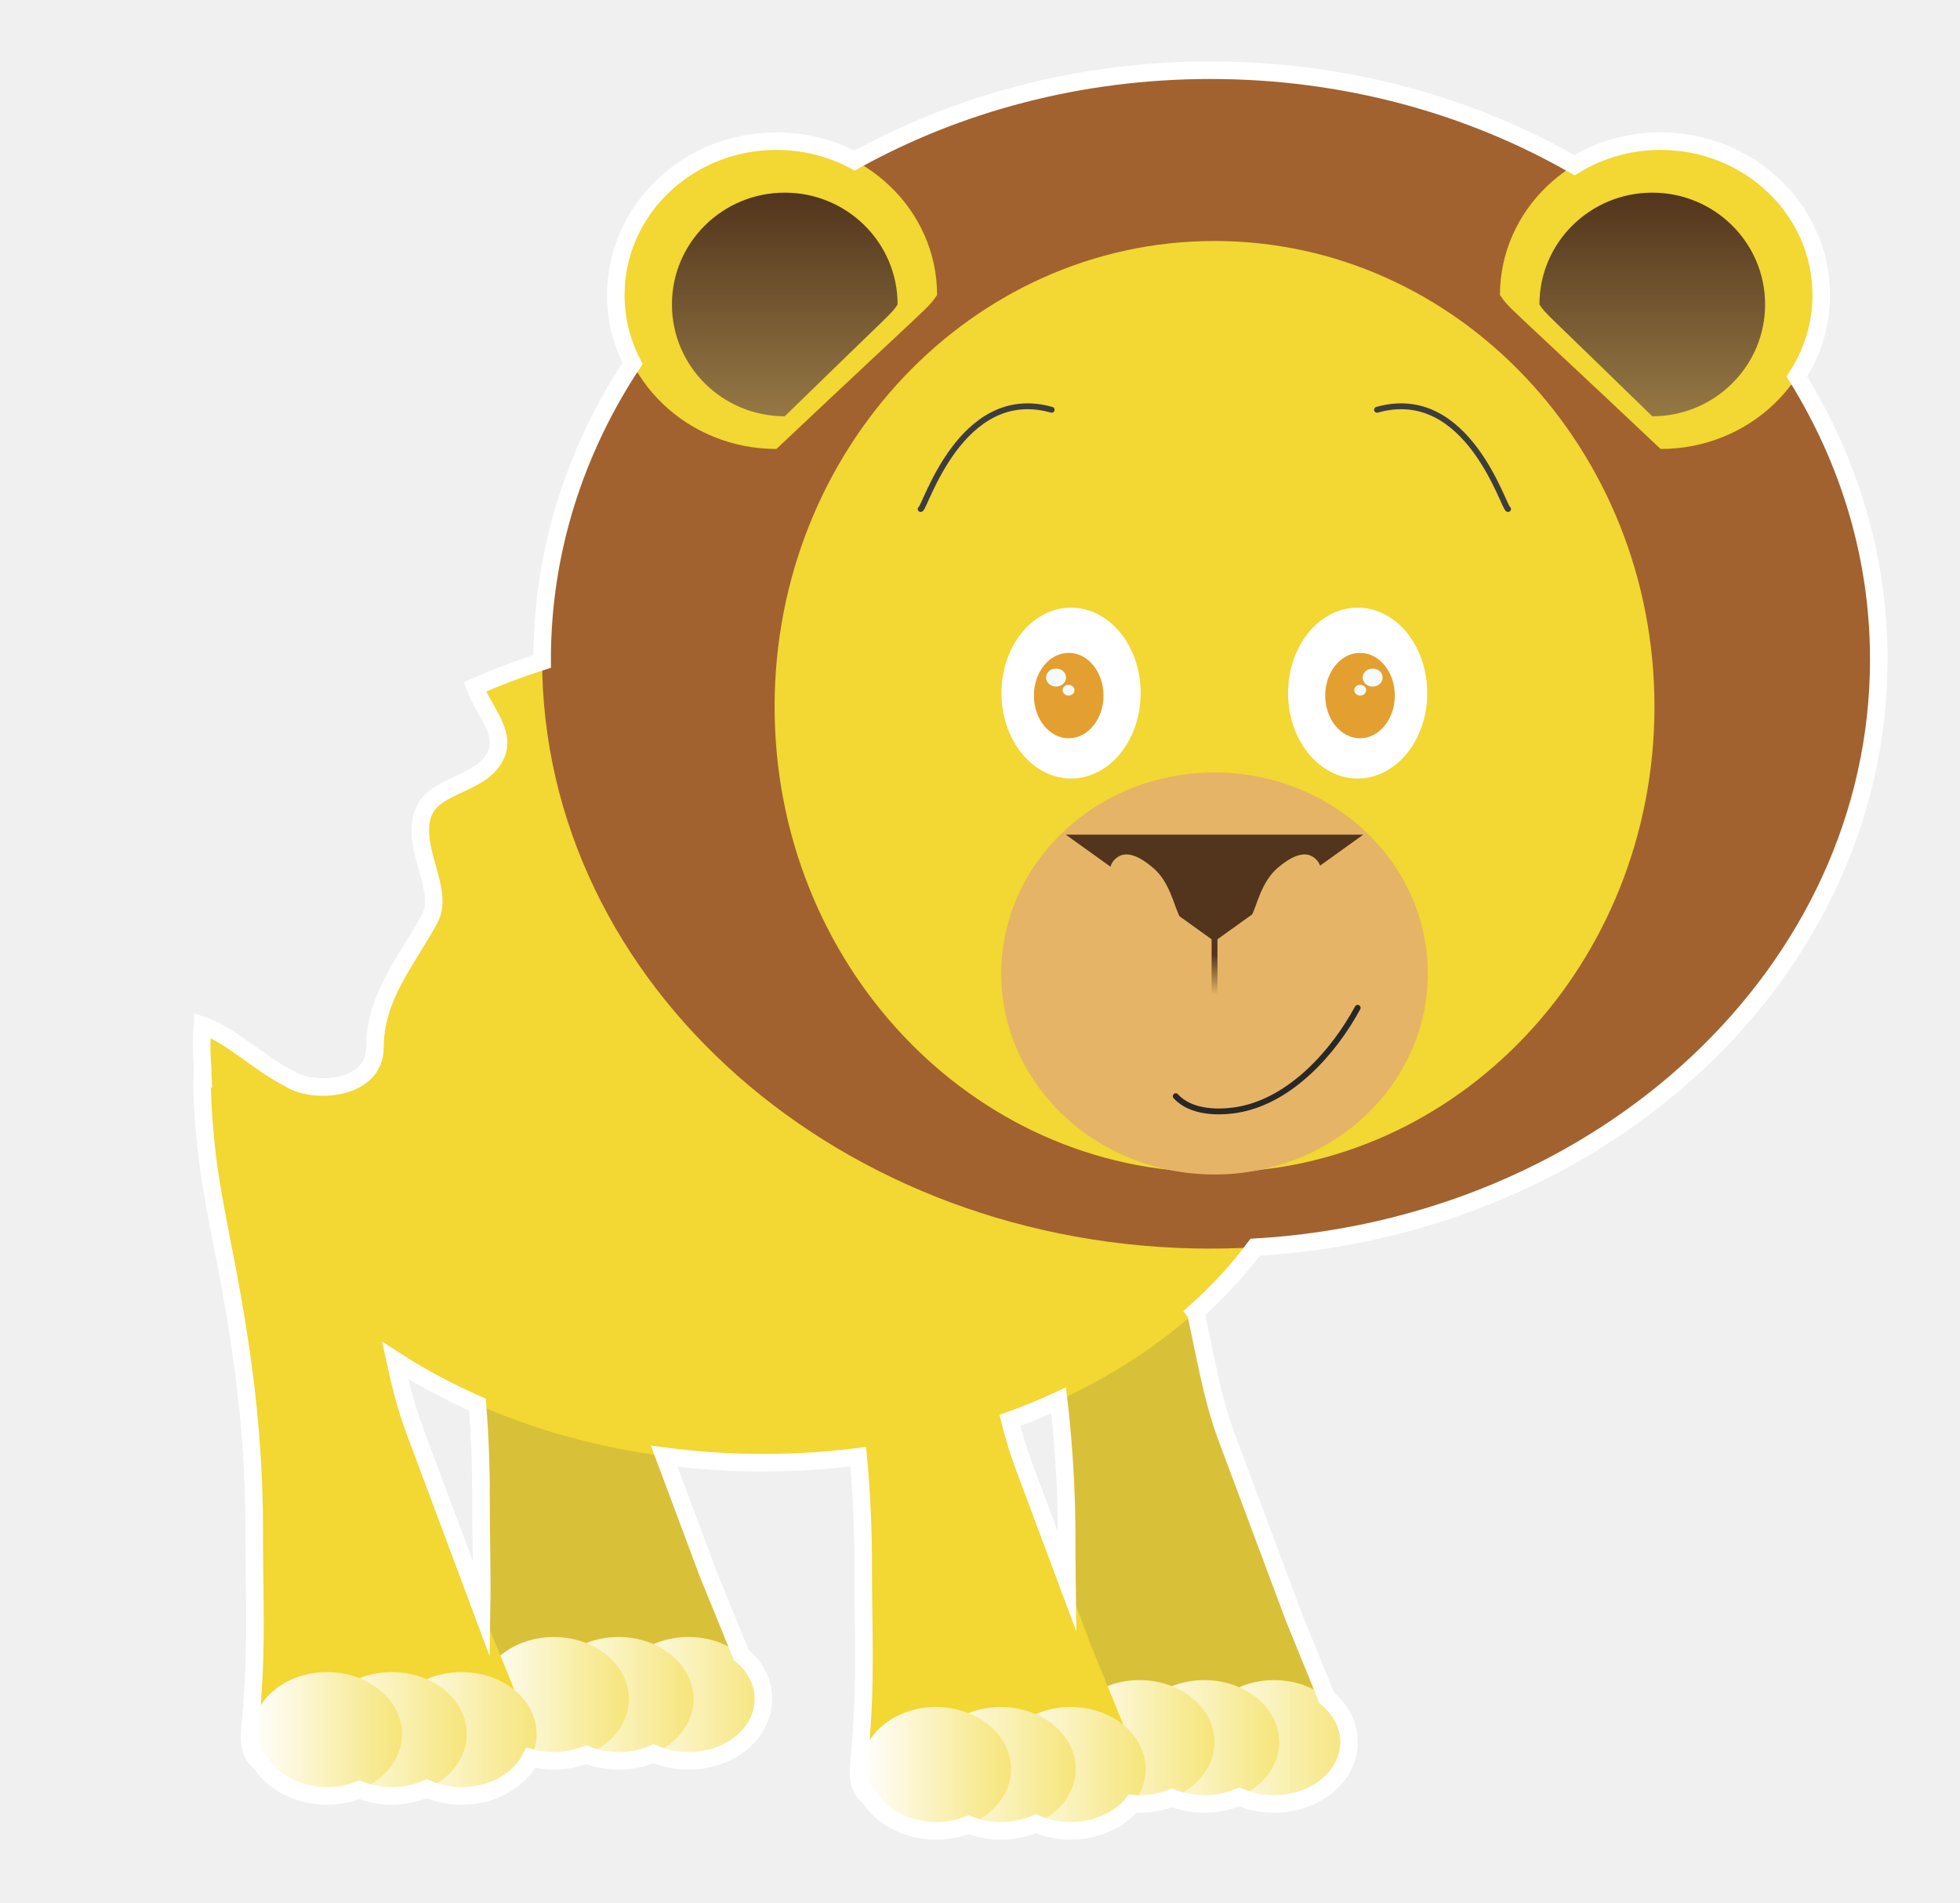
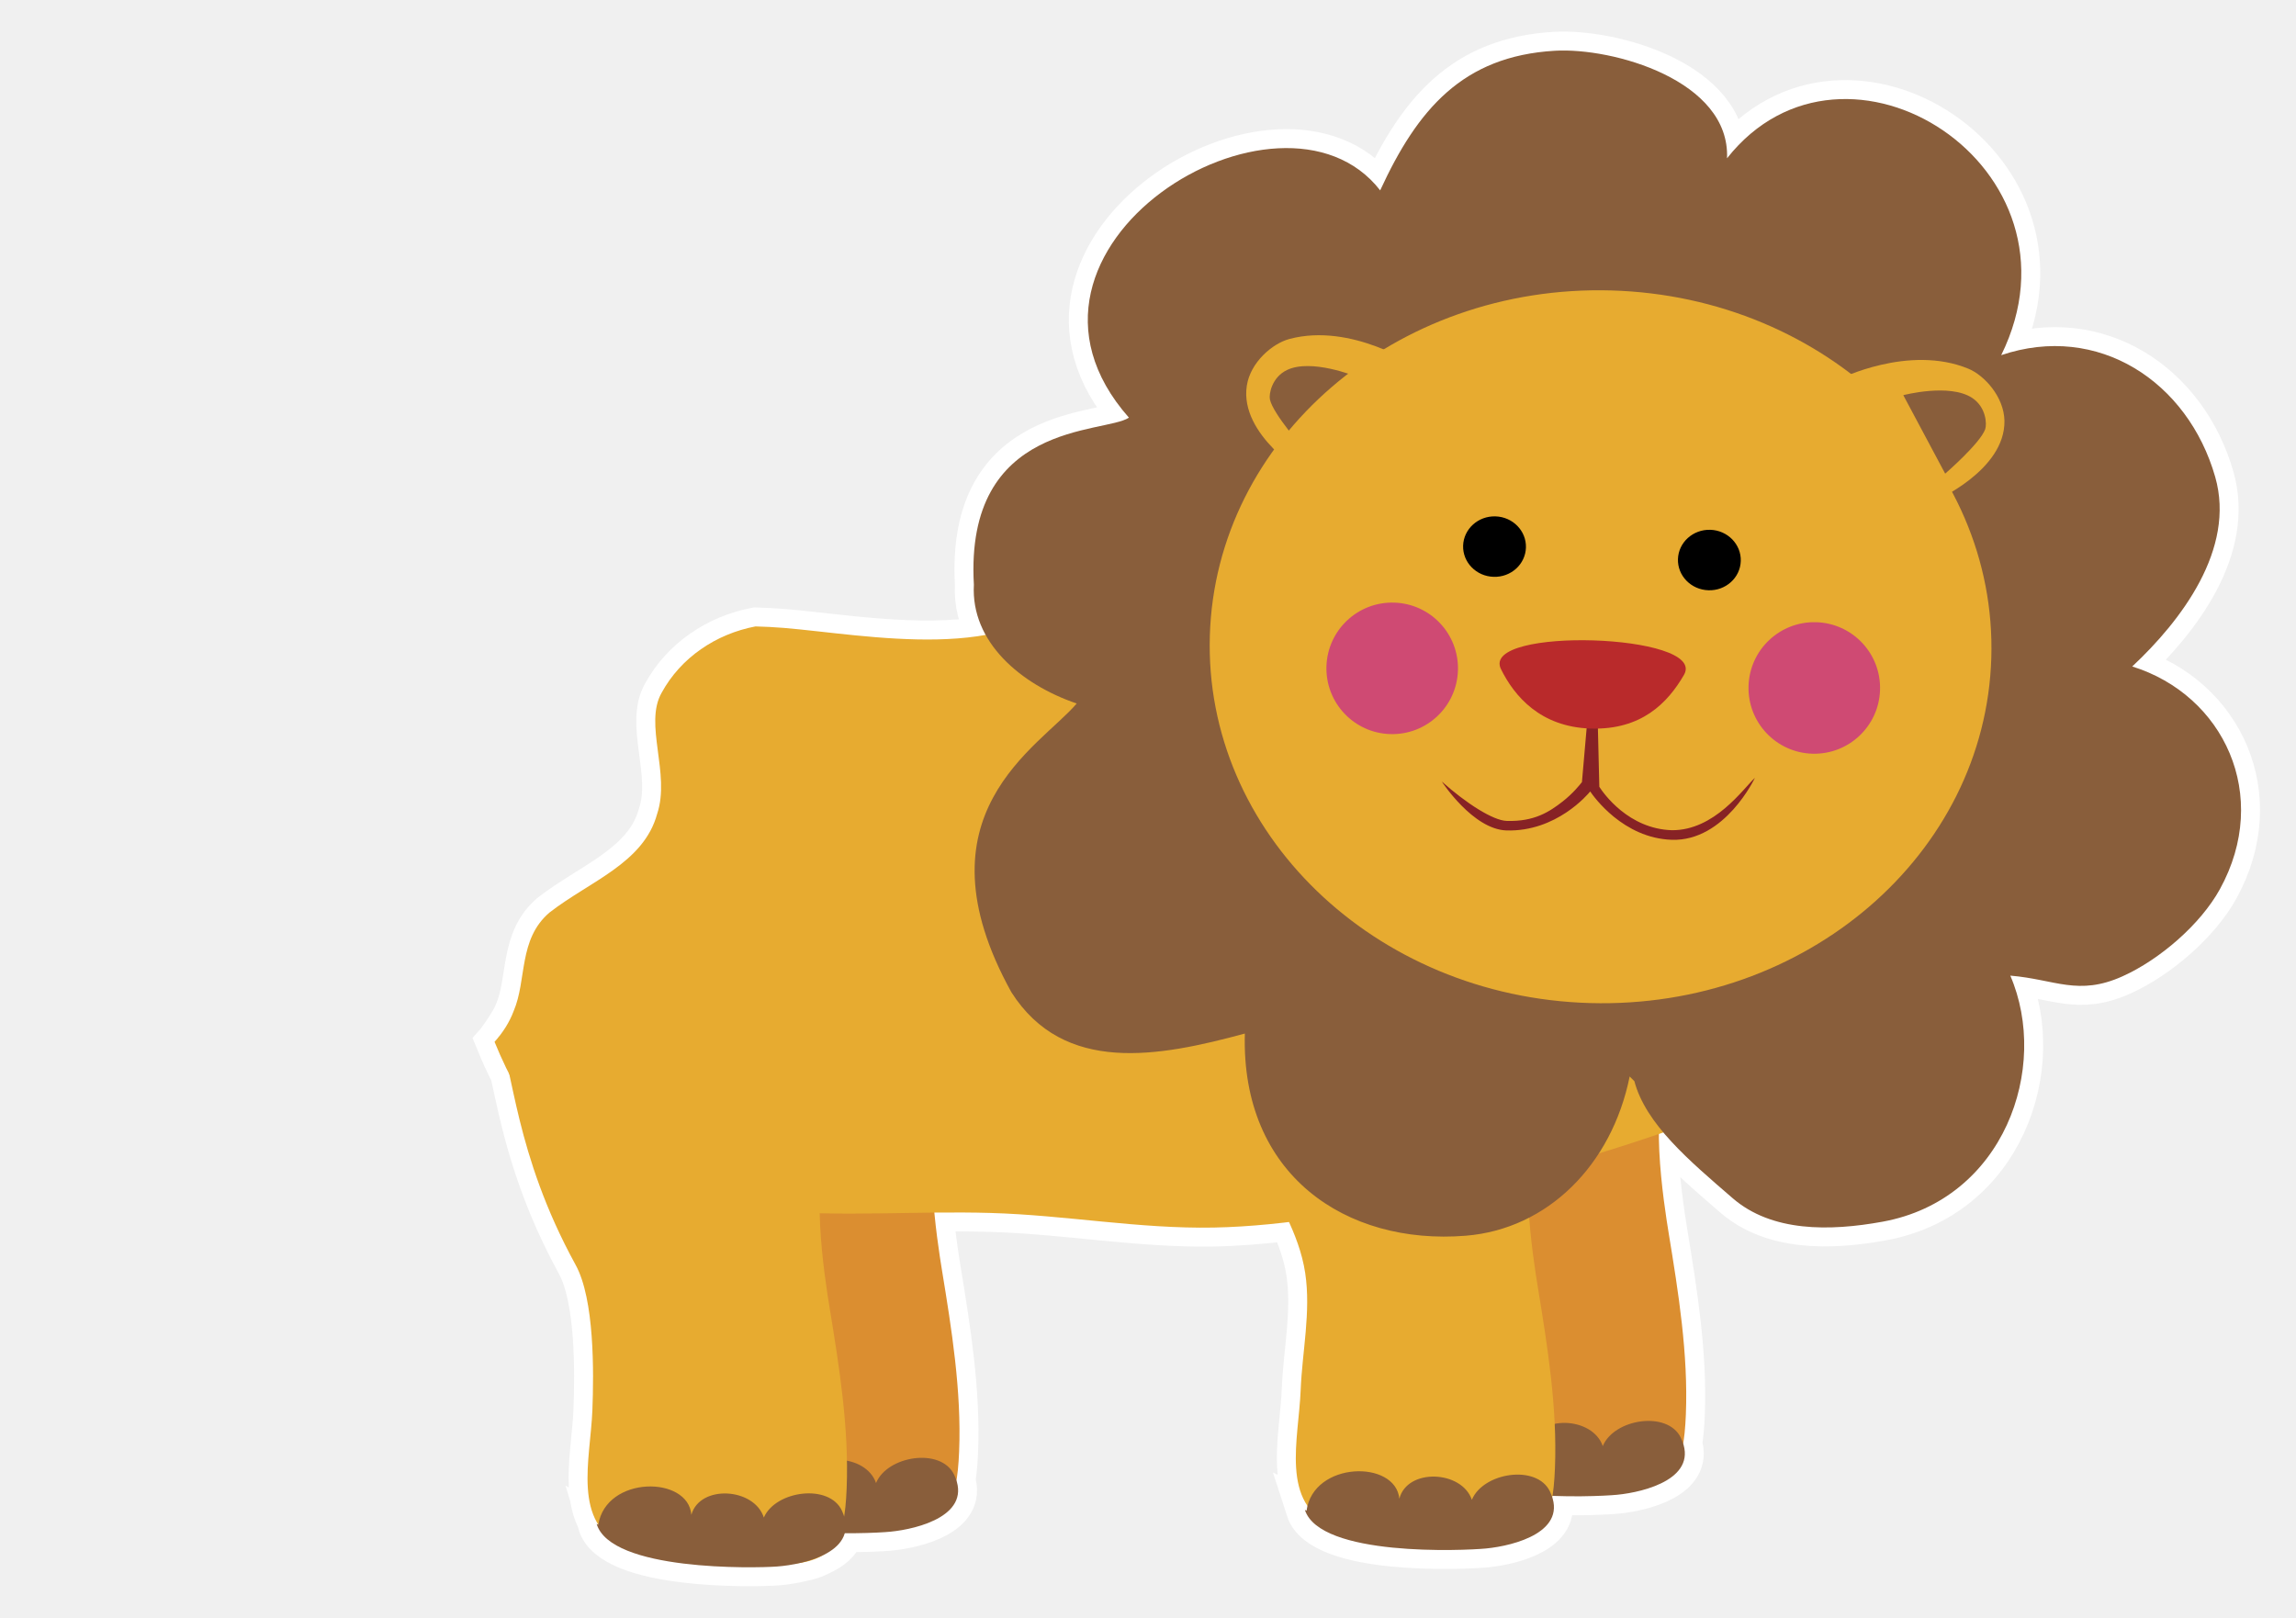
- <svg xmlns="http://www.w3.org/2000/svg" version="1.1" baseProfile="basic" id="Слой_1" x="0px" y="0px" width="335px" height="325.167px" viewBox="0 0 335 325.167" xml:space="preserve">
+ <svg xmlns="http://www.w3.org/2000/svg" version="1.1" baseProfile="basic" id="Слой_1" x="0px" y="0px" width="363.5px" height="256.083px" viewBox="0 0 363.5 256.083" xml:space="preserve">
+   <path fill="#CF4A73" stroke="#FFFFFF" stroke-width="6" stroke-miterlimit="10" d="M337.572,105.531  c7.716-7.218,16.404-18.581,13.139-30.007c-4.313-15.09-18.541-24.474-33.881-19.288c14.598-29.659-24.708-54.874-43.407-31.174  c0.489-12.33-18.06-17.568-27.281-17.025c-14.58,0.86-21.734,9.295-27.635,22.107c-15.635-20.141-63.583,9.04-39.778,35.987  c-3.862,2.582-26.031,0.493-24.547,26.45c-0.162,2.908,0.548,5.569,1.869,7.948c-10.484,1.885-23.52-0.409-31.979-1.108  c-1.518-0.125-3.002-0.196-4.469-0.234c-6.272,1.197-11.822,4.944-14.852,10.5c-2.841,4.972,1.421,12.785-0.71,19.177  c-2.131,7.813-10.654,10.654-17.047,15.626c-4.972,4.262-3.551,10.654-5.682,15.626c-0.531,1.416-2.405,4.023-2.405,4.023  c0.009,0.018,0.017,0.038,0.026,0.056c-0.207,0.258-0.411,0.519-0.635,0.767c0.724,1.778,1.51,3.495,2.34,5.129  c1.471,6.736,3.454,17.363,10.494,30.186c2.998,5.461,2.89,16.955,2.655,23.018c-0.233,5.989-2.064,13.391,0.938,18.115  c-0.001,0.006-0.003,0.011-0.004,0.017l-0.262-0.14c2.223,7.492,24.942,7.025,28.553,6.754c1.161-0.087,2.607-0.29,4.063-0.652  c1.114-0.208,2.052-0.524,2.838-0.952c1.845-0.82,3.357-2.002,3.827-3.667c3.397,0.021,6.147-0.136,7.215-0.24  c4.246-0.417,12.284-2.453,10.466-8.105c0.228-1.338,0.357-2.859,0.428-4.597c0.391-9.575-1.19-19.396-2.701-28.62  c-0.278-1.695-0.848-5.261-1.221-9.207c2.97-0.03,5.947-0.028,8.936,0.059c11.927,0.345,23.384,2.531,35.302,2.311  c3.933-0.074,7.911-0.409,11.904-0.889c1.162,2.536,2.138,5.228,2.57,8.081c0.932,6.16-0.483,12.481-0.718,18.543  c-0.236,6.083-2.128,13.628,1.078,18.34c-0.062,0.246-0.113,0.499-0.148,0.761l-0.265-0.134c2.392,7.439,25.094,6.465,28.698,6.113  c4.245-0.416,12.284-2.453,10.466-8.105c0.013-0.076,0.029-0.147,0.041-0.224c4.722,0.182,8.85-0.041,10.219-0.175  c4.245-0.414,12.284-2.451,10.465-8.103c0.229-1.339,0.358-2.861,0.429-4.598c0.39-9.576-1.191-19.397-2.702-28.617  c-0.43-2.626-1.561-9.745-1.573-15.808c0.238-0.082,0.479-0.165,0.712-0.246c2.985,3.551,6.954,6.94,10.985,10.424  c6.195,5.353,15.333,5.241,23.731,3.709c19.237-3.516,26.488-24.389,20.214-38.961c7.084,0.587,10.734,3.275,17.765,0.107  c5.864-2.639,12.335-8.198,15.419-13.802C359.61,125.954,352.057,110.043,337.572,105.531z" />
  <path fill="#EB7272" d="M1602.97,686.224c0.358-0.247,0.715-0.495,1.073-0.742c0.084,0.127,0.169,0.254,0.253,0.381  c-0.434,0.129-0.868,0.259-1.302,0.388C1602.994,686.25,1602.97,686.224,1602.97,686.224z" />
  <path fill="#EB7272" d="M1570.006,1049.175c0.243,0.36,0.489,0.718,0.714,1.089c0.004,0.007-0.235,0.163-0.361,0.249  c-0.133-0.432-0.267-0.865-0.401-1.297C1569.957,1049.216,1570.006,1049.175,1570.006,1049.175z" />
  <g>
-     <g>
-       <path fill="#D9C039" d="M127.89,285.904c-2.182-5.612-4.521-11.157-6.774-16.739c-1.511-4.043-3.022-8.088-4.536-12.129    c-2.317-6.198-4.633-12.397-6.949-18.594c-2.574-6.885-3.744-14.195-5.316-21.368c0,0-31.081-41.98-31.084-41.98    c0.425,0.571,0.037,3.556,0.064,4.492c0.05,1.808,0.134,3.616,0.261,5.421c0.066,0.999,0.147,1.996,0.237,2.992    c0.23,2.49,0.534,4.973,0.922,7.444c1.083,6.895,2.614,13.72,3.801,20.599c0.705,4.085,1.354,8.182,1.891,12.297    c1.194,9.08,1.828,18.252,1.805,27.413c-0.021,8.32,0.361,16.786-0.095,25.085c-0.13,2.432-0.3,4.859-0.521,7.286    c-0.264,2.911-0.655,5.491,2.049,7.384c5.279,3.689,13.701,3.539,19.821,3.539c0.003,0,14.594,0,14.597,0    c2.065,0,6.079-2.25,7.894-3.312C130.274,293.211,129.448,289.905,127.89,285.904z" />
-       <linearGradient id="Toe_1_" gradientUnits="userSpaceOnUse" x1="-338.792" y1="-180.336" x2="-313.186" y2="-180.336" gradientTransform="matrix(-1 0 0 -1 -208.3072 110.007)">
-         <stop offset="0" style="stop-color:#F6E579" />
-         <stop offset="1" style="stop-color:#FFFFFF" />
-       </linearGradient>
-       <ellipse id="Toe_24_" fill="url(#Toe_1_)" cx="117.681" cy="290.343" rx="12.803" ry="10.582" />
-       <linearGradient id="Toe_2_" gradientUnits="userSpaceOnUse" x1="-326.844" y1="-180.334" x2="-301.237" y2="-180.334" gradientTransform="matrix(-1 0 0 -1 -208.3072 110.007)">
-         <stop offset="0" style="stop-color:#F6E579" />
-         <stop offset="1" style="stop-color:#FFFFFF" />
-       </linearGradient>
-       <path id="Toe_23_" fill="url(#Toe_2_)" d="M92.929,290.343c0,5.842,5.732,10.582,12.806,10.582c7.072,0,12.801-4.74,12.801-10.582    c0-5.846-5.729-10.585-12.801-10.585C98.661,279.758,92.929,284.498,92.929,290.343z" />
-       <linearGradient id="Toe_3_" gradientUnits="userSpaceOnUse" x1="-315.78" y1="-180.336" x2="-290.174" y2="-180.336" gradientTransform="matrix(-1 0 0 -1 -208.3072 110.007)">
-         <stop offset="0" style="stop-color:#F6E579" />
-         <stop offset="1" style="stop-color:#FFFFFF" />
-       </linearGradient>
-       <ellipse id="Toe_22_" fill="url(#Toe_3_)" cx="94.669" cy="290.343" rx="12.803" ry="10.582" />
-       <path id="Leg_BG_6_" fill="#D9C039" d="M173.892,195.366c0.23,2.49,0.535,4.974,0.922,7.447c1.083,6.893,2.61,13.717,3.801,20.596    c0.705,4.088,1.35,8.185,1.891,12.297c1.19,9.085,1.825,18.252,1.806,27.418c-0.021,8.316,0.357,16.782-0.095,25.081    c-0.134,2.433-0.3,4.859-0.521,7.286c-0.264,2.911-0.655,5.495,2.045,7.384c5.282,3.689,13.701,3.539,19.824,3.539    c0.003,0,14.589,0,14.596,0c2.062,0,6.077-2.25,7.891-3.309c4.319-2.527,3.494-5.829,1.936-9.833    c-2.182-5.609-4.526-11.157-6.779-16.738c-1.511-4.044-3.021-8.086-4.532-12.13c-2.316-6.196-4.632-12.394-6.949-18.59    c-2.574-6.885-3.744-14.198-5.314-21.371l-31.084-41.98c0.421,0.571,0.034,3.557,0.061,4.492c0.05,1.809,0.137,3.616,0.261,5.425    C173.721,193.374,173.798,194.369,173.892,195.366z" />
-       <linearGradient id="Toe_4_" gradientUnits="userSpaceOnUse" x1="-438.887" y1="-187.703" x2="-413.281" y2="-187.703" gradientTransform="matrix(-1 0 0 -1 -208.3072 110.007)">
-         <stop offset="0" style="stop-color:#F6E579" />
-         <stop offset="1" style="stop-color:#FFFFFF" />
-       </linearGradient>
-       <ellipse id="Toe_21_" fill="url(#Toe_4_)" cx="217.776" cy="297.71" rx="12.803" ry="10.582" />
-       <linearGradient id="Toe_5_" gradientUnits="userSpaceOnUse" x1="-426.941" y1="-187.703" x2="-401.335" y2="-187.703" gradientTransform="matrix(-1 0 0 -1 -208.3072 110.007)">
-         <stop offset="0" style="stop-color:#F6E579" />
-         <stop offset="1" style="stop-color:#FFFFFF" />
-       </linearGradient>
-       <ellipse id="Toe_20_" fill="url(#Toe_5_)" cx="205.83" cy="297.71" rx="12.803" ry="10.582" />
-       <linearGradient id="Toe_6_" gradientUnits="userSpaceOnUse" x1="-415.875" y1="-187.703" x2="-390.269" y2="-187.703" gradientTransform="matrix(-1 0 0 -1 -208.3072 110.007)">
-         <stop offset="0" style="stop-color:#F6E579" />
-         <stop offset="1" style="stop-color:#FFFFFF" />
-       </linearGradient>
-       <ellipse id="Toe_19_" fill="url(#Toe_6_)" cx="194.764" cy="297.71" rx="12.803" ry="10.582" />
-       <path fill="#F3D732" d="M130.484,107.276c-18.03,0-34.897,3.696-49.31,10.119c1.589,4.299,5.471,7.878,3.499,11.823    c-2.656,5.313-11.29,4.649-12.618,10.626c-1.328,5.977,3.985,12.618,1.328,17.267c-3.985,7.305-9.298,13.282-9.298,21.916    c0,7.305-10.626,7.969-14.61,5.313c-5.284-2.642-9.925-7.424-14.897-9.115c-0.071,1.126-0.111,2.258-0.111,3.397    c0,39.406,42.986,71.35,96.017,71.35c53.03,0,96.017-31.944,96.017-71.35C226.502,139.22,183.515,107.276,130.484,107.276z" />
-       <path fill="#F3D732" d="M89.125,291.898c-2.182-5.609-4.526-11.158-6.778-16.739c-1.511-4.044-3.022-8.085-4.532-12.129    c-2.317-6.197-4.633-12.394-6.949-18.591c-2.573-6.885-3.743-14.198-5.314-21.37c0,0-31.084-41.978-31.084-41.981    c0.42,0.571,0.034,3.557,0.06,4.492c0.05,1.809,0.137,3.621,0.261,5.425c0.071,0.996,0.148,1.996,0.241,2.988    c0.23,2.493,0.535,4.976,0.922,7.447c1.083,6.895,2.611,13.717,3.8,20.596c0.705,4.088,1.35,8.186,1.892,12.296    c1.189,9.085,1.825,18.257,1.804,27.418c-0.02,8.316,0.357,16.786-0.093,25.081c-0.134,2.433-0.301,4.86-0.522,7.29    c-0.264,2.907-0.655,5.491,2.046,7.379c5.281,3.69,13.701,3.544,19.823,3.544c0.003,0,14.589,0,14.597,0    c2.062,0,6.076-2.25,7.891-3.312C91.508,299.203,90.683,295.902,89.125,291.898z" />
-       <linearGradient id="Toe_7_" gradientUnits="userSpaceOnUse" x1="-300.024" y1="-186.329" x2="-274.418" y2="-186.329" gradientTransform="matrix(-1 0 0 -1 -208.3072 110.007)">
-         <stop offset="0" style="stop-color:#F6E579" />
-         <stop offset="1" style="stop-color:#FFFFFF" />
-       </linearGradient>
-       <ellipse id="Toe_17_" fill="url(#Toe_7_)" cx="78.913" cy="296.336" rx="12.803" ry="10.582" />
-       <linearGradient id="Toe_8_" gradientUnits="userSpaceOnUse" x1="-288.077" y1="-186.329" x2="-262.471" y2="-186.329" gradientTransform="matrix(-1 0 0 -1 -208.3072 110.007)">
-         <stop offset="0" style="stop-color:#F6E579" />
-         <stop offset="1" style="stop-color:#FFFFFF" />
-       </linearGradient>
-       <ellipse id="Toe_16_" fill="url(#Toe_8_)" cx="66.966" cy="296.336" rx="12.803" ry="10.582" />
-       <linearGradient id="Toe_9_" gradientUnits="userSpaceOnUse" x1="-277.011" y1="-186.329" x2="-251.405" y2="-186.329" gradientTransform="matrix(-1 0 0 -1 -208.3072 110.007)">
-         <stop offset="0" style="stop-color:#F6E579" />
-         <stop offset="1" style="stop-color:#FFFFFF" />
-       </linearGradient>
-       <ellipse id="Toe_15_" fill="url(#Toe_9_)" cx="55.9" cy="296.336" rx="12.803" ry="10.582" />
-       <path id="Leg_BG_4_" fill="#F3D732" d="M145.729,240.297c1.194,9.085,1.828,18.253,1.805,27.418    c-0.021,8.316,0.361,16.783-0.093,25.081c-0.13,2.433-0.301,4.86-0.521,7.287c-0.264,2.91-0.655,5.495,2.049,7.383    c5.277,3.69,13.7,3.54,19.82,3.54c0.003,0,14.593,0,14.596,0c2.066,0,6.08-2.25,7.895-3.309c4.315-2.527,3.489-5.829,1.931-9.833    c-2.182-5.609-4.522-11.158-6.775-16.739c-1.51-4.044-3.021-8.085-4.535-12.129c-2.316-6.198-4.632-12.394-6.948-18.59    c-2.575-6.886-3.744-14.199-5.315-21.371C169.637,229.034,145.191,236.186,145.729,240.297z" />
-       <linearGradient id="Toe_10_" gradientUnits="userSpaceOnUse" x1="-404.113" y1="-192.296" x2="-378.507" y2="-192.296" gradientTransform="matrix(-1 0 0 -1 -208.3072 110.007)">
-         <stop offset="0" style="stop-color:#F6E579" />
-         <stop offset="1" style="stop-color:#FFFFFF" />
-       </linearGradient>
-       <ellipse id="Toe_14_" fill="url(#Toe_10_)" cx="183.002" cy="302.303" rx="12.803" ry="10.582" />
-       <linearGradient id="Toe_11_" gradientUnits="userSpaceOnUse" x1="-392.164" y1="-192.296" x2="-366.558" y2="-192.296" gradientTransform="matrix(-1 0 0 -1 -208.3072 110.007)">
-         <stop offset="0" style="stop-color:#F6E579" />
-         <stop offset="1" style="stop-color:#FFFFFF" />
-       </linearGradient>
-       <ellipse id="Toe_13_" fill="url(#Toe_11_)" cx="171.053" cy="302.303" rx="12.803" ry="10.582" />
-       <linearGradient id="Toe_18_" gradientUnits="userSpaceOnUse" x1="-381.101" y1="-192.296" x2="-355.495" y2="-192.296" gradientTransform="matrix(-1 0 0 -1 -208.3072 110.007)">
-         <stop offset="0" style="stop-color:#F6E579" />
-         <stop offset="1" style="stop-color:#FFFFFF" />
-       </linearGradient>
-       <ellipse id="Toe_12_" fill="url(#Toe_18_)" cx="159.99" cy="302.303" rx="12.803" ry="10.582" />
-       <path fill="#A1622F" d="M92.657,112.693c0,55.607,51.143,100.692,114.234,100.692c63.084,0,114.229-45.085,114.229-100.692    C321.12,57.083,269.975,12,206.891,12C143.801,12,92.657,57.083,92.657,112.693z" />
-       <path id="Ear_BG_5_" fill="#F3D732" d="M256.369,50.425c1.825,2.567,0,0.404,27.457,26.304c15.165,0,27.458-11.777,27.458-26.304    c0-14.529-12.293-26.305-27.458-26.305C268.662,24.119,256.369,35.896,256.369,50.425z" />
-       <linearGradient id="Inner_Ear_1_" gradientUnits="userSpaceOnUse" x1="-490.71" y1="38.867" x2="-490.71" y2="77.082" gradientTransform="matrix(-1 0 0 -1 -208.3072 110.007)">
-         <stop offset="0" style="stop-color:#957844" />
-         <stop offset="1" style="stop-color:#52351C" />
-       </linearGradient>
-       <path id="Inner_Ear_5_" fill="url(#Inner_Ear_1_)" d="M263.117,52.032c1.286,1.866,0,0.293,19.289,19.108    c10.651,0,19.282-8.557,19.282-19.108c0-10.556-8.631-19.107-19.282-19.107C271.754,32.925,263.117,41.477,263.117,52.032z" />
-       <path id="Ear_BG_4_" fill="#F3D732" d="M160.165,50.425c-1.825,2.567,0,0.404-27.458,26.304    c-15.164,0-27.458-11.777-27.458-26.304c0-14.529,12.294-26.305,27.458-26.305C147.875,24.119,160.165,35.896,160.165,50.425z" />
-       <linearGradient id="Inner_Ear_2_" gradientUnits="userSpaceOnUse" x1="698.587" y1="38.867" x2="698.587" y2="77.082" gradientTransform="matrix(1 0 0 -1 -564.4555 110.007)">
-         <stop offset="0" style="stop-color:#957844" />
-         <stop offset="1" style="stop-color:#52351C" />
-       </linearGradient>
-       <path id="Inner_Ear_4_" fill="url(#Inner_Ear_2_)" d="M153.417,52.032c-1.284,1.866,0,0.293-19.289,19.108    c-10.649,0-19.282-8.557-19.282-19.108c0-10.556,8.633-19.107,19.282-19.107C144.78,32.925,153.417,41.477,153.417,52.032z" />
-       <path id="Head_BG_2_" fill="#F3D732" d="M132.393,120.764c0,43.948,33.664,79.579,75.19,79.579s75.197-35.63,75.197-79.579    c0-43.952-33.671-79.58-75.197-79.58C166.057,41.184,132.393,76.813,132.393,120.764z" />
-       <path id="Muzzle_3_" fill="#E5B467" d="M171.135,166.367c0,18.968,16.321,34.35,36.449,34.35c20.135,0,36.452-15.381,36.452-34.35    c0-18.972-16.317-34.349-36.452-34.349C187.456,132.019,171.135,147.396,171.135,166.367z" />
-       <path id="Smile_3_" fill="none" stroke="#282827" stroke-linecap="round" stroke-miterlimit="10" d="M200.955,187.334    c2.567,2.868,7.503,2.921,10.956,2.26c8.784-1.682,16.054-9.803,20.138-17.361" />
-       <g id="Nose_1_">
-         <polygon fill="#52351C" points="207.586,160.882 233.005,142.639 182.164,142.639    " />
-         <linearGradient id="SVGID_1_" gradientUnits="userSpaceOnUse" x1="-415.894" y1="-62.726" x2="-415.894" y2="-46.688" gradientTransform="matrix(-1 0 0 -1 -208.3072 110.007)">
-           <stop offset="0.172" style="stop-color:#E5B467" />
-           <stop offset="0.597" style="stop-color:#52351C" />
-         </linearGradient>
-         <line fill="none" stroke="url(#SVGID_1_)" stroke-linecap="round" stroke-miterlimit="10" x1="207.586" y1="157.195" x2="207.586" y2="172.233" />
-         <path fill="#E5B467" d="M201.847,157.496c-0.153-0.802-0.591-1.627-0.872-2.403c-0.29-0.808-0.578-1.621-0.916-2.413     c-0.671-1.582-1.531-3.109-2.844-4.252c-1.294-1.133-3.389-2.701-5.231-2.36c-1.186,0.221-2.493,1.568-2.179,2.884     c0.29,1.21,1.504,1.855,2.443,2.51c1.487,1.03,2.881,2.189,4.328,3.272c0.261,0.193,0.531,0.472,0.826,0.618     C198.799,156.039,200.357,157.102,201.847,157.496z" />
-         <path fill="#E5B467" d="M213.63,157.496c0.161-0.802,0.602-1.627,0.876-2.403c0.291-0.808,0.581-1.621,0.916-2.413     c0.676-1.582,1.534-3.109,2.841-4.252c1.3-1.133,3.393-2.701,5.235-2.36c1.19,0.221,2.496,1.568,2.176,2.884     c-0.291,1.21-1.495,1.855-2.444,2.51c-1.487,1.03-2.878,2.189-4.325,3.272c-0.261,0.193-0.531,0.472-0.822,0.618     C216.684,156.039,215.127,157.102,213.63,157.496z" />
-       </g>
-       <ellipse id="Eye_BG_5_" fill="#FFFFFF" cx="232.049" cy="118.447" rx="11.895" ry="14.601" />
-       <path id="Pupil_BG_6_" fill="#E3A030" d="M226.502,118.87c0,4.03,2.667,7.301,5.952,7.301c3.283,0,5.947-3.271,5.947-7.301    c0-4.035-2.664-7.3-5.947-7.3C229.169,111.57,226.502,114.835,226.502,118.87z" />
-       <ellipse id="Small_Reflection_6_" fill="#F4FAFD" cx="232.481" cy="117.951" rx="1.016" ry="0.919" />
-       <path id="Big_Reflection_6_" fill="#F4FAFD" d="M232.909,115.791c0,0.854,0.761,1.541,1.701,1.541    c0.946,0,1.708-0.688,1.708-1.541c0-0.852-0.762-1.537-1.708-1.537C233.67,114.254,232.909,114.939,232.909,115.791z" />
-       <ellipse id="Eye_BG_4_" fill="#FFFFFF" cx="183.065" cy="118.447" rx="11.896" ry="14.601" />
-       <path id="Pupil_BG_5_" fill="#E3A030" d="M188.612,118.87c0,4.03-2.665,7.301-5.951,7.301c-3.282,0-5.948-3.271-5.948-7.301    c0-4.035,2.666-7.3,5.948-7.3C185.947,111.57,188.612,114.835,188.612,118.87z" />
-       <ellipse id="Small_Reflection_5_" fill="#F4FAFD" cx="182.634" cy="117.951" rx="1.017" ry="0.919" />
-       <ellipse id="Big_Reflection_5_" fill="#F4FAFD" cx="180.502" cy="115.791" rx="1.705" ry="1.541" />
-       <g id="Eye_Brows_2_">
-         <path id="Left_Eye_Brow_2_" fill="none" stroke="#3D3D3D" stroke-linecap="round" stroke-miterlimit="10" d="M257.756,86.99     c-0.695,0.036-6.825-21.365-22.391-16.96" />
-         <path id="Right_Eye_Brow_2_" fill="none" stroke="#3D3D3D" stroke-linecap="round" stroke-miterlimit="10" d="M157.357,86.99     c0.695,0.036,6.828-21.365,22.391-16.96" />
-       </g>
-     </g>
-     <path fill="none" stroke="#FFFFFF" stroke-width="3" stroke-linecap="round" stroke-miterlimit="10" d="M214.518,213.156   c59.527-3.461,106.602-47.116,106.602-100.463c0-17.518-5.079-33.99-14.005-48.339c2.639-4.04,4.169-8.812,4.169-13.929   c0-14.529-12.293-26.305-27.458-26.305c-5.423,0-10.475,1.512-14.733,4.112C251.195,17.968,229.835,12,206.891,12   c-22.354,0-43.204,5.665-60.815,15.448c-3.957-2.117-8.513-3.328-13.368-3.328c-15.164,0-27.458,11.776-27.458,26.305   c0,4.197,1.031,8.161,2.856,11.681c-9.819,14.866-15.448,32.146-15.448,50.587c0,0.113,0.004,0.225,0.005,0.338   c-3.974,1.267-7.812,2.726-11.488,4.364c1.589,4.299,5.471,7.878,3.499,11.823c-2.656,5.313-11.29,4.649-12.618,10.626   c-1.328,5.977,3.985,12.618,1.328,17.267c-3.985,7.305-9.298,13.282-9.298,21.916c0,7.305-10.626,7.969-14.61,5.313   c-5.284-2.642-9.925-7.424-14.897-9.115c-0.071,1.126-0.111,2.258-0.111,3.397c0,0.856,0.028,1.708,0.068,2.557   c-0.041-0.055-0.067-0.09-0.067-0.091c0.031,0.042,0.049,0.121,0.072,0.188c0.028,0.574,0.065,1.146,0.112,1.716   c-0.035,0.994-0.137,2.085-0.123,2.588c0.05,1.809,0.137,3.621,0.261,5.425c0.071,0.996,0.148,1.996,0.241,2.988   c0.23,2.493,0.535,4.976,0.922,7.447c1.083,6.895,2.611,13.717,3.8,20.596c0.705,4.088,1.35,8.186,1.892,12.296   c1.189,9.085,1.825,18.257,1.804,27.418c-0.02,8.316,0.357,16.786-0.093,25.081c-0.134,2.433-0.301,4.86-0.522,7.29   c-0.253,2.79-0.616,5.281,1.744,7.147c2.146,3.359,6.408,5.65,11.323,5.65c1.985,0,3.856-0.384,5.533-1.05   c1.677,0.666,3.548,1.05,5.533,1.05c2.159,0,4.189-0.446,5.974-1.226c1.784,0.78,3.815,1.226,5.974,1.226   c5.324,0,9.886-2.687,11.817-6.509c1.242,0.332,2.564,0.516,3.939,0.516c1.984,0,3.856-0.384,5.532-1.05   c1.677,0.666,3.549,1.05,5.534,1.05c2.159,0,4.189-0.446,5.973-1.226c1.784,0.78,3.815,1.226,5.974,1.226   c7.071,0,12.803-4.738,12.803-10.582c0-2.95-1.464-5.616-3.82-7.535c-1.82-4.56-3.711-9.09-5.548-13.643   c-1.511-4.043-3.022-8.088-4.536-12.129c-1.019-2.725-2.036-5.449-3.055-8.174c5.505,0.729,11.172,1.11,16.959,1.11   c5.522,0,10.934-0.351,16.201-1.016c0.567,6.237,0.864,12.498,0.849,18.759c-0.021,8.316,0.361,16.783-0.093,25.081   c-0.13,2.433-0.301,4.86-0.521,7.287c-0.253,2.793-0.616,5.285,1.746,7.15c2.146,3.359,6.408,5.652,11.324,5.652   c1.984,0,3.855-0.384,5.531-1.05c1.676,0.666,3.547,1.05,5.531,1.05c2.159,0,4.19-0.446,5.975-1.226   c1.784,0.78,3.815,1.226,5.974,1.226c4.406,0,8.292-1.841,10.595-4.642c0.385,0.029,0.773,0.049,1.167,0.049   c1.985,0,3.856-0.384,5.533-1.05c1.677,0.666,3.548,1.05,5.533,1.05c2.158,0,4.189-0.446,5.973-1.226   c1.784,0.78,3.815,1.226,5.973,1.226c7.071,0,12.803-4.738,12.803-10.582c0-2.949-1.463-5.614-3.817-7.533   c-1.821-4.559-3.715-9.091-5.553-13.643c-1.511-4.044-3.021-8.086-4.532-12.13c-2.316-6.196-4.632-12.394-6.949-18.59   c-2.574-6.885-3.744-14.198-5.314-21.371l-0.132-0.178C208.144,220.822,211.575,217.104,214.518,213.156z M82.212,255.752   c-0.016,6.398,0.203,12.881,0.099,19.31c-1.499-4.012-2.998-8.02-4.496-12.032c-2.317-6.197-4.633-12.394-6.949-18.591   c-1.449-3.877-2.448-7.892-3.33-11.939c4.365,2.819,9.079,5.346,14.082,7.548C82.017,245.274,82.226,250.514,82.212,255.752z    M182.312,263.124c-0.006,2.359,0.02,4.731,0.051,7.107c-0.154-0.412-0.308-0.823-0.462-1.235   c-2.316-6.198-4.632-12.394-6.948-18.59c-0.937-2.504-1.684-5.066-2.336-7.656c2.86-1.04,5.64-2.182,8.331-3.421   C181.852,247.225,182.329,255.175,182.312,263.124z" />
+     <path fill="#DB8E30" d="M264.91,170.252c-4.218,3.091-1.441,20.633-0.709,25.112c1.511,9.22,3.092,19.041,2.702,28.617   c-0.344,8.429-1.909,12.039-10.851,12.039c-7.986,0-16.915,0.255-24.311-2.89c-8.406-3.575-5.397-13.745-5.095-21.523   c0.235-6.063,1.65-12.387,0.718-18.546c-0.97-6.405-4.672-12.001-7.095-16.828L264.91,170.252z" />
+     <path fill="#895E3B" d="M227.311,230.57c2.391,7.442,25.093,6.464,28.698,6.113c4.471-0.436,13.158-2.669,10.097-9.033   c-2.085-4.335-10.575-3.005-12.356,1.326c-1.6-4.689-10.231-5.048-11.48-0.171c-0.61-6.206-13.631-5.939-14.694,1.899   L227.311,230.57z" />
+     <path fill="#DB8E30" d="M149.854,176.099c-4.218,3.091-1.441,20.632-0.708,25.109c1.511,9.224,3.092,19.045,2.701,28.62   c-0.344,8.43-1.909,12.036-10.851,12.036c-7.985,0-16.914,0.258-24.311-2.887c-8.406-3.578-5.396-13.748-5.095-21.526   c0.235-6.063,1.651-12.384,0.719-18.543c-0.971-6.405-4.673-12.002-7.096-16.83L149.854,176.099z" />
+     <path fill="#895E3B" d="M112.255,236.418c2.391,7.439,25.094,6.464,28.698,6.112c4.472-0.439,13.159-2.672,10.097-9.037   c-2.085-4.335-10.574-3.001-12.356,1.33c-1.599-4.69-10.231-5.048-11.479-0.175c-0.61-6.202-13.632-5.938-14.694,1.903   L112.255,236.418z" />
+     <path fill="#E7AB30" d="M86.994,144.491c6.392-4.972,14.916-7.813,17.047-15.626c2.131-6.392-2.131-14.205,0.71-19.177   c3.031-5.557,8.581-9.303,14.852-10.5c1.467,0.038,2.952,0.109,4.469,0.234c12.977,1.073,36.728,5.907,45.508-6.369l100.113,83.843   c-8.905,3.839-32.835,10.764-42.176,12.59c-11.664,2.286-23.706,4.667-35.353,4.886c-11.919,0.22-23.376-1.966-35.302-2.311   c-11.85-0.346-23.51,0.654-35.313-0.392c-10.188-0.897-27.368-5.232-34.873-12.712c-3.226-3.215-6.081-8.355-8.379-13.993   c1.328-1.472,2.37-3.125,3.015-4.846C83.443,155.145,82.022,148.753,86.994,144.491z" />
+     <path fill="#E7AB30" d="M244.184,178.755c-4.218,3.09-1.441,20.632-0.709,25.109c1.511,9.224,3.092,19.045,2.702,28.62   c-0.344,8.43-1.909,12.036-10.851,12.036c-7.986,0-16.915,0.258-24.312-2.887c-8.406-3.577-5.396-13.748-5.094-21.526   c0.235-6.063,1.65-12.383,0.718-18.543c-0.97-6.405-4.673-12.001-7.095-16.83L244.184,178.755z" />
+     <path fill="#895E3B" d="M206.585,239.073c2.392,7.439,25.094,6.465,28.698,6.113c4.471-0.439,13.159-2.671,10.097-9.036   c-2.085-4.335-10.575-3.001-12.356,1.329c-1.6-4.689-10.231-5.047-11.48-0.174c-0.61-6.203-13.631-5.938-14.694,1.903   L206.585,239.073z" />
+     <path fill="#E7AB30" d="M132.048,181.943c-4.217,3.091-1.441,20.633-0.708,25.11c1.51,9.223,3.092,19.044,2.701,28.62   c-0.344,8.429-1.908,12.035-10.85,12.035c-7.986,0-16.915,0.259-24.312-2.886c-8.406-3.578-5.396-13.748-5.094-21.526   c0.235-6.063,0.344-17.557-2.655-23.018c-9.75-17.758-9.801-31.309-12.224-36.137L132.048,181.943z" />
+     <path fill="#895E3B" d="M94.458,241.288c2.223,7.492,24.942,7.025,28.553,6.754c4.481-0.336,13.217-2.373,10.298-8.806   c-1.988-4.379-10.505-3.239-12.382,1.052c-1.495-4.724-10.115-5.275-11.474-0.43c-0.472-6.219-13.494-6.243-14.733,1.569   L94.458,241.288z" />
+     <path fill="#895E3B" d="M258.008,170.451c-2.835,14.015-12.98,24.165-25.956,25.214c-18.97,1.533-35.597-9.64-34.969-32.011   c-13.634,3.694-28.639,6.531-36.967-6.552c-15.574-28.181,4.403-38.741,10.348-45.708c-8.862-3.019-16.785-9.731-16.281-18.813   c-1.485-25.957,20.685-23.867,24.547-26.45c-23.804-26.946,24.143-56.127,39.778-35.987c5.901-12.812,13.055-21.247,27.634-22.107   c9.22-0.544,27.769,4.695,27.281,17.025c18.699-23.7,58.004,1.515,43.407,31.174c15.34-5.186,29.568,4.197,33.881,19.288   c3.265,11.426-5.423,22.788-13.139,30.007c14.485,4.511,22.039,20.422,13.882,35.256c-3.085,5.604-9.555,11.163-15.419,13.802   c-7.031,3.167-10.68,0.479-17.765-0.107c6.274,14.572-0.976,35.445-20.214,38.961c-8.399,1.532-17.536,1.644-23.731-3.709   c-6.966-6.02-13.77-11.757-15.575-18.541L258.008,170.451z" />
+     <path fill="#E7AB30" d="M291.23,60.015c0,0,10.975-5.509,20.375-1.644c2.592,1.065,5.659,4.483,5.736,8.237   c0.155,7.917-11.112,12.739-11.112,12.739L291.23,60.015z" />
+     <path fill="#895E3B" d="M301.328,62.571c0,0,7.321-1.923,10.895,0.429c2.233,1.467,2.355,4.163,2.068,4.966   c-0.793,2.233-6.333,7.032-6.333,7.032L301.328,62.571z" />
+     <path fill="#E7AB30" d="M224.141,57.964c0,0-10.156-6.898-19.985-4.297c-2.707,0.713-6.197,3.699-6.763,7.411   c-1.196,7.827,9.345,14.088,9.345,14.088L224.141,57.964z" />
+     <path fill="#895E3B" d="M214.609,59.591c0,0-7.001-2.863-10.859-1c-2.405,1.158-2.878,3.818-2.699,4.654   c0.494,2.313,5.359,7.797,5.359,7.797L214.609,59.591z" />
+     <path fill="#E7AB30" d="M255.086,45.989c34.165,0.969,61.105,27.013,60.176,58.171c-0.931,31.158-29.38,55.633-63.547,54.665   c-34.164-0.972-61.105-27.016-60.175-58.175C192.471,69.491,220.923,45.02,255.086,45.989z" />
+     <path d="M236.76,81.763c-2.737-0.084-5.036,1.993-5.122,4.638c-0.078,2.64,2.079,4.851,4.827,4.934   c2.742,0.092,5.039-1.984,5.119-4.63C241.666,84.063,239.505,81.845,236.76,81.763z" />
+     <path d="M270.773,83.889c-2.737-0.084-5.037,1.993-5.122,4.638c-0.078,2.64,2.079,4.852,4.827,4.935   c2.742,0.091,5.039-1.984,5.119-4.63C275.679,86.19,273.518,83.97,270.773,83.889z" />
+     <path fill="#872225" d="M228.261,123.748c0,0,4.915,7.573,10.239,7.744c7.896,0.235,12.9-5.731,13.257-6.172   c0.565,0.836,5.231,7.395,12.911,7.655c8.437,0.268,13.167-9.813,13.167-9.813c-1.89,1.769-6.389,8.323-13.123,8.295   c-6.882-0.204-10.833-5.819-11.509-6.874l-0.341-14.105h-0.007l-0.01-0.001l0.038-0.557l-1.207-0.144l-1.225,14.059   c-0.341,0.439-1.389,1.764-3.067,3.085c-2.057,1.594-4.443,3.202-8.84,3.064C236.379,129.92,232.14,127.213,228.261,123.748z" />
+     <path fill="#B92A2B" d="M252.274,101.401c8.002,0.25,16.264,2.129,14.328,5.465c-2.597,4.474-6.762,8.741-14.766,8.493   c-7.994-0.25-12.101-5.156-14.201-9.402C235.923,102.506,244.277,101.147,252.274,101.401z" />
+     <path fill="#CF4A73" d="M287.539,98.521c5.748,0.168,10.274,4.965,10.108,10.713c-0.169,5.749-4.966,10.275-10.713,10.108   c-5.75-0.169-10.274-4.965-10.108-10.714C276.993,102.879,281.79,98.354,287.539,98.521z" />
+     <path fill="#CF4A73" d="M220.715,95.418c5.749,0.167,10.274,4.962,10.106,10.713c-0.167,5.747-4.962,10.274-10.713,10.106   c-5.749-0.167-10.274-4.965-10.107-10.713C210.169,99.775,214.964,95.251,220.715,95.418z" />
  </g>
</svg>
